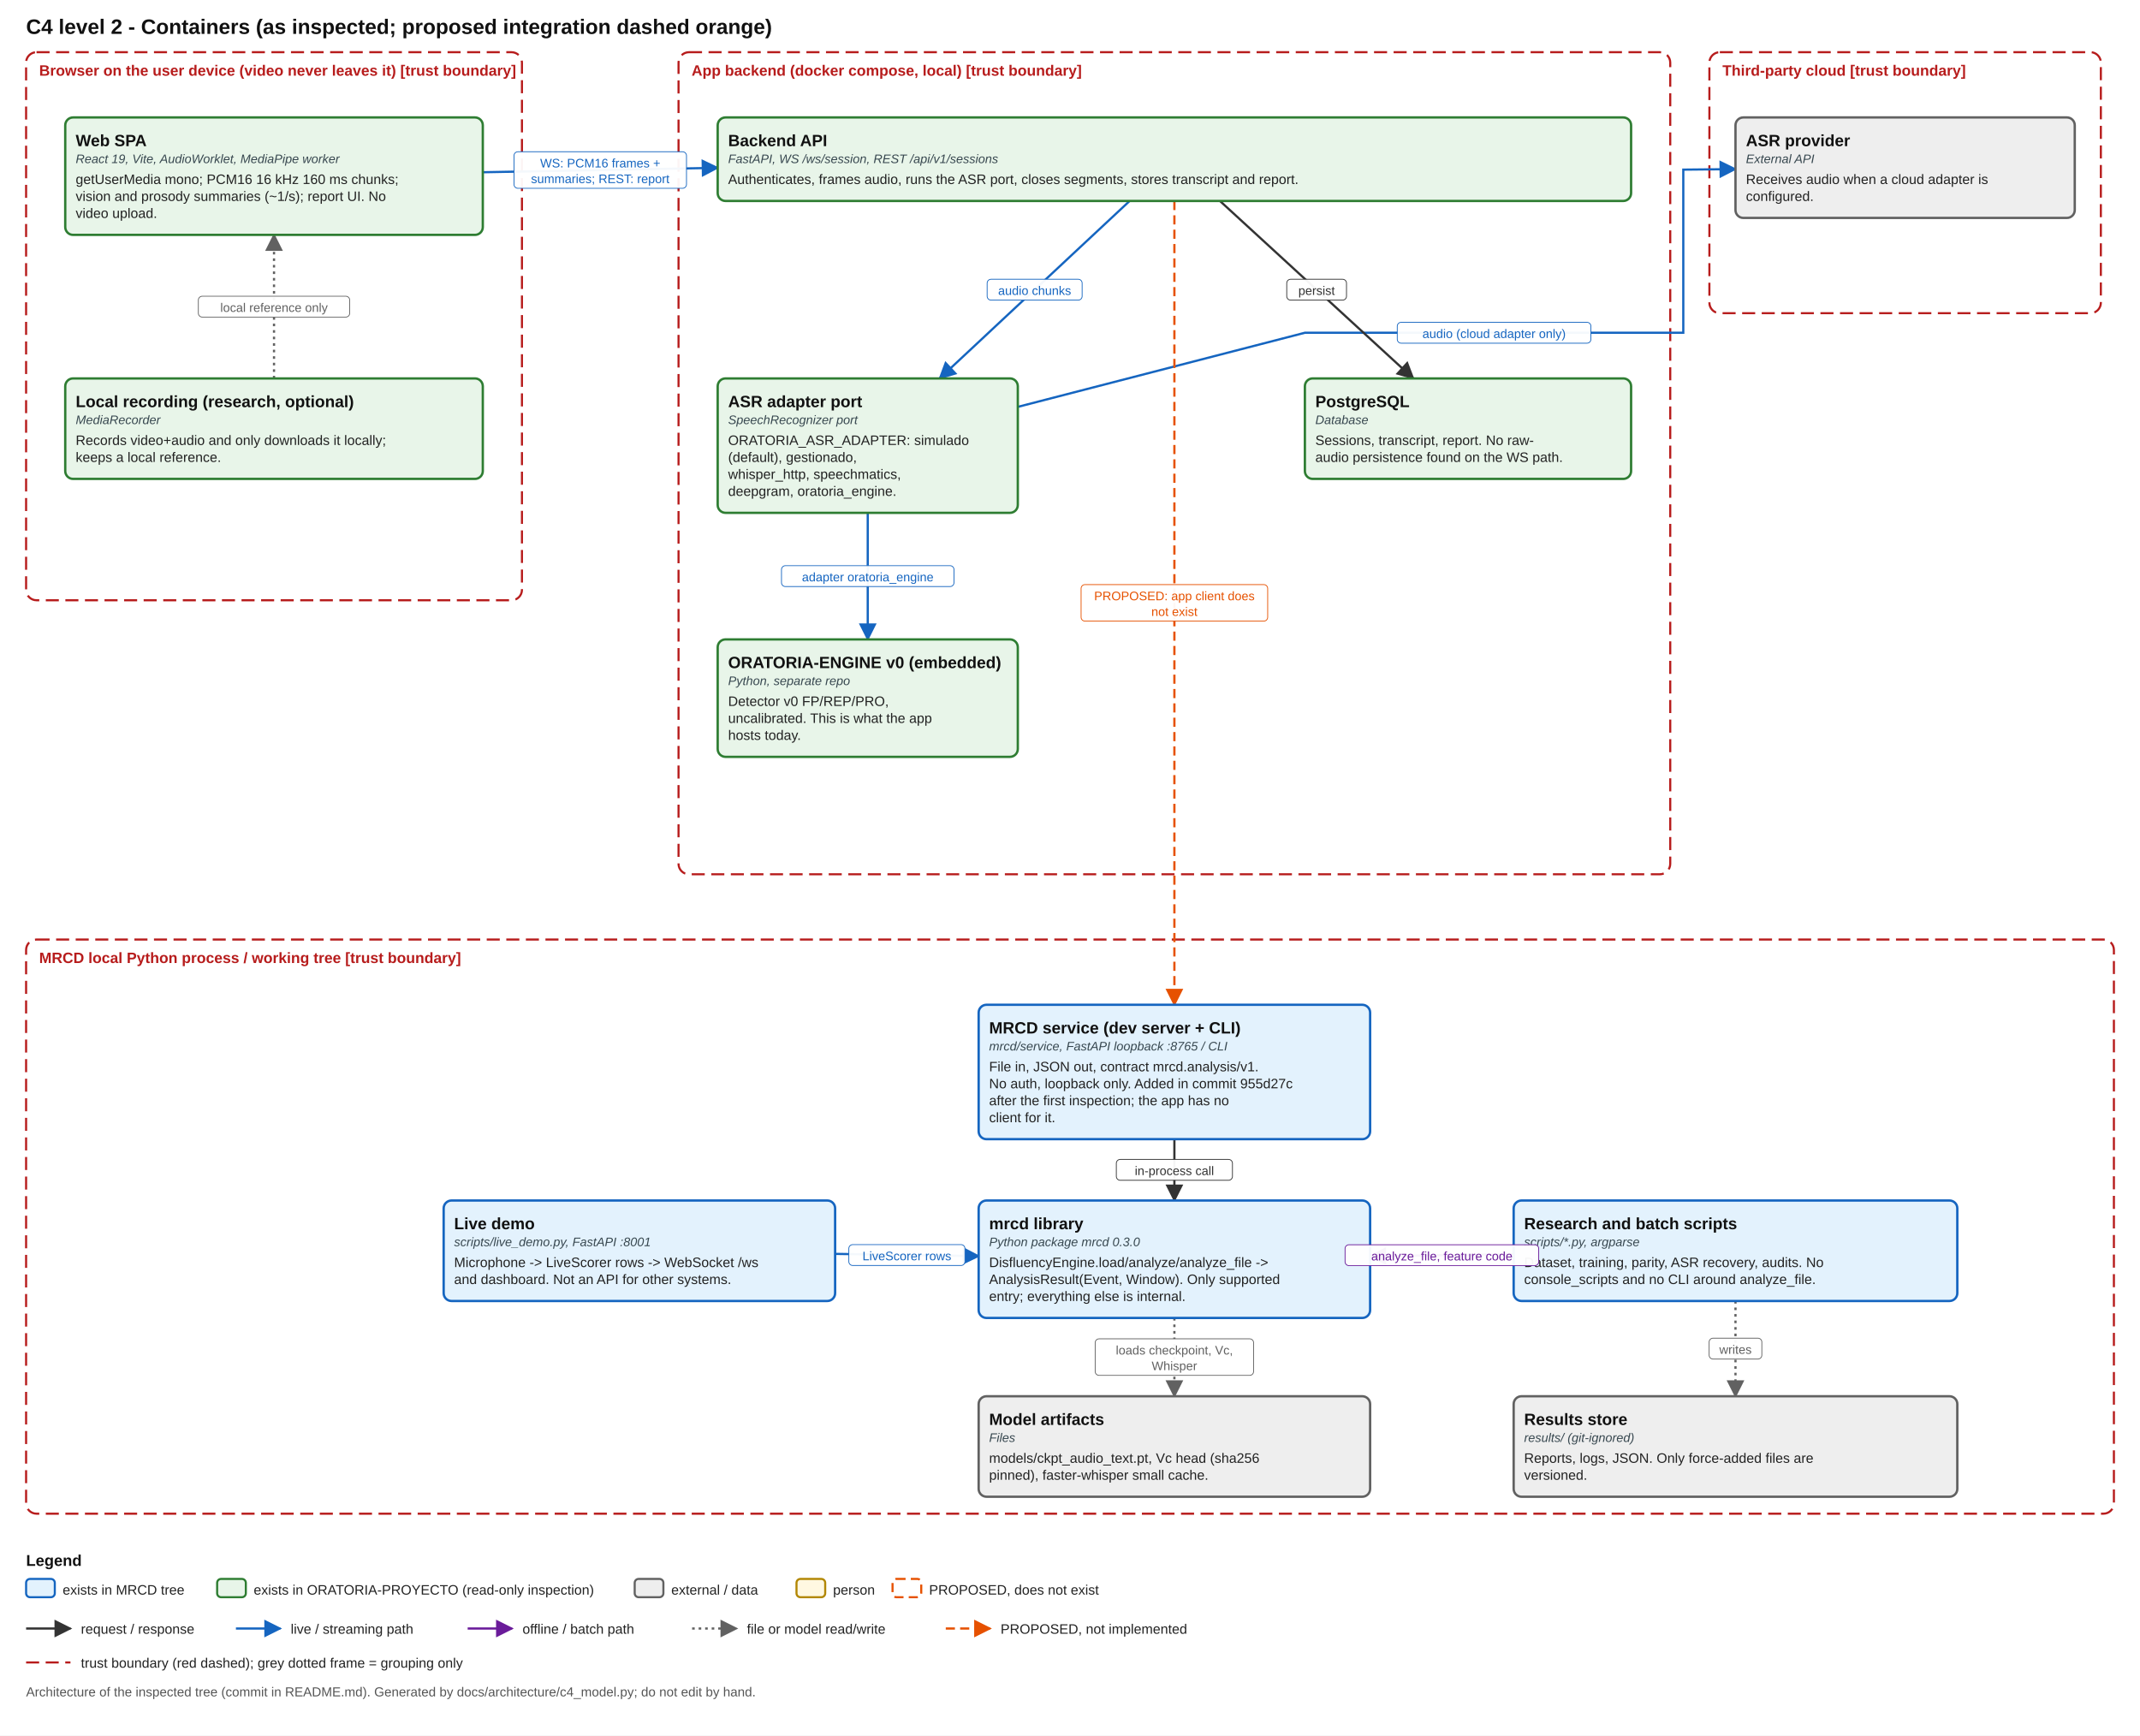
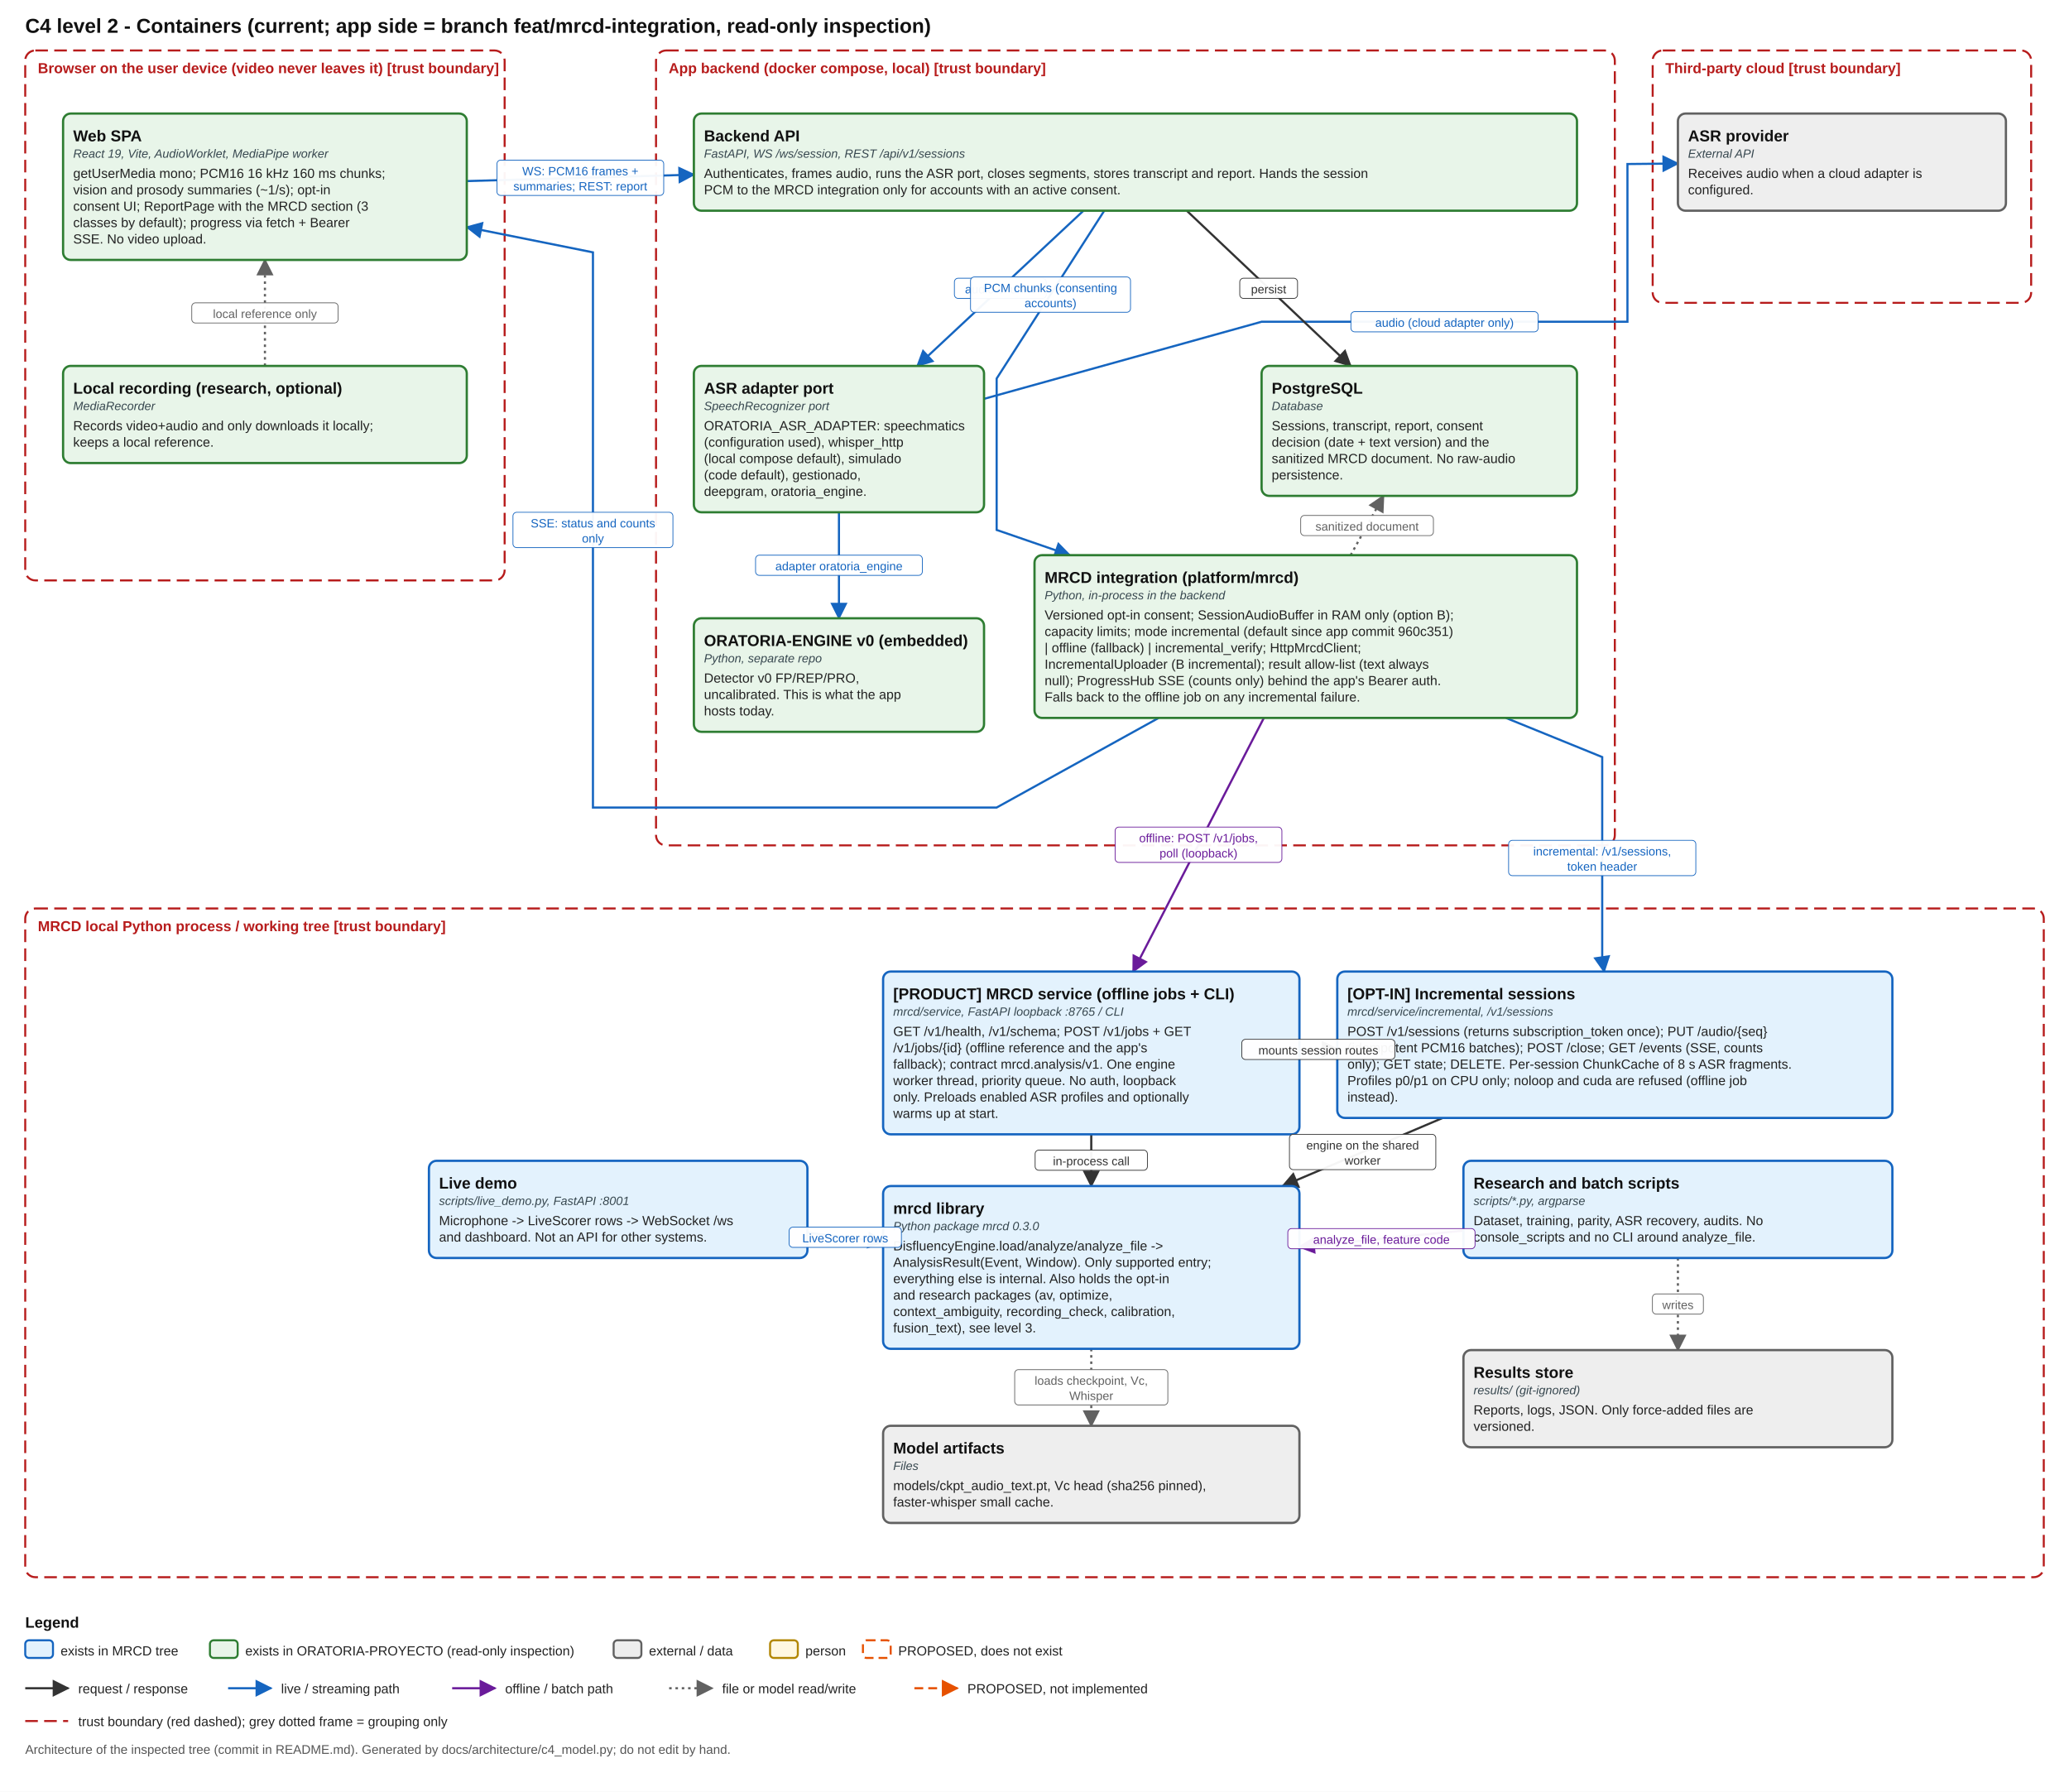
- <svg xmlns="http://www.w3.org/2000/svg" viewBox="0 0 1640 1330" width="1640" height="1330" font-family="Segoe UI, Arial, sans-serif">
+ <svg xmlns="http://www.w3.org/2000/svg" viewBox="0 0 1640 1420" width="1640" height="1420" font-family="Segoe UI, Arial, sans-serif">
  <defs>
    <marker id="ar_sync" viewBox="0 0 10 10" refX="9" refY="5" markerWidth="8" markerHeight="8" orient="auto-start-reverse">
      <path d="M0,0 L10,5 L0,10 z" fill="#333333" />
    </marker>
    <marker id="ar_live" viewBox="0 0 10 10" refX="9" refY="5" markerWidth="8" markerHeight="8" orient="auto-start-reverse">
      <path d="M0,0 L10,5 L0,10 z" fill="#1565c0" />
    </marker>
    <marker id="ar_offline" viewBox="0 0 10 10" refX="9" refY="5" markerWidth="8" markerHeight="8" orient="auto-start-reverse">
      <path d="M0,0 L10,5 L0,10 z" fill="#6a1b9a" />
    </marker>
    <marker id="ar_data" viewBox="0 0 10 10" refX="9" refY="5" markerWidth="8" markerHeight="8" orient="auto-start-reverse">
      <path d="M0,0 L10,5 L0,10 z" fill="#616161" />
    </marker>
    <marker id="ar_proposed" viewBox="0 0 10 10" refX="9" refY="5" markerWidth="8" markerHeight="8" orient="auto-start-reverse">
      <path d="M0,0 L10,5 L0,10 z" fill="#e65100" />
    </marker>
  </defs>
-   <rect width="1640" height="1330" fill="#ffffff" />
-   <text x="20" y="26" font-size="16" font-weight="700" fill="#111">C4 level 2 - Containers (as inspected; proposed integration dashed orange)</text>
+   <rect width="1640" height="1420" fill="#ffffff" />
+   <text x="20" y="26" font-size="16" font-weight="700" fill="#111">C4 level 2 - Containers (current; app side = branch feat/mrcd-integration, read-only inspection)</text>
  <rect x="20" y="40" width="380" height="420" rx="8" fill="none" stroke="#b71c1c" stroke-width="1.6" stroke-dasharray="10 5" />
  <text x="30" y="58" font-size="11.5" font-weight="600" fill="#b71c1c">Browser on the user device (video never leaves it) [trust boundary]</text>
  <rect x="520" y="40" width="760" height="630" rx="8" fill="none" stroke="#b71c1c" stroke-width="1.6" stroke-dasharray="10 5" />
  <text x="530" y="58" font-size="11.5" font-weight="600" fill="#b71c1c">App backend (docker compose, local) [trust boundary]</text>
  <rect x="1310" y="40" width="300" height="200" rx="8" fill="none" stroke="#b71c1c" stroke-width="1.6" stroke-dasharray="10 5" />
  <text x="1320" y="58" font-size="11.5" font-weight="600" fill="#b71c1c">Third-party cloud [trust boundary]</text>
-   <rect x="20" y="720" width="1600" height="440" rx="8" fill="none" stroke="#b71c1c" stroke-width="1.6" stroke-dasharray="10 5" />
+   <rect x="20" y="720" width="1600" height="530" rx="8" fill="none" stroke="#b71c1c" stroke-width="1.6" stroke-dasharray="10 5" />
  <text x="30" y="738" font-size="11.5" font-weight="600" fill="#b71c1c">MRCD local Python process / working tree [trust boundary]</text>
-   <polyline points="370.0,132.0 550.0,128.6" fill="none" stroke="#1565c0" stroke-width="1.7" stroke-dasharray="" marker-end="url(#ar_live)" />
-   <polyline points="210.0,290.0 210.0,180.0" fill="none" stroke="#616161" stroke-width="1.7" stroke-dasharray="2 3" marker-end="url(#ar_data)" />
-   <polyline points="865.7,154.0 720.1,290.0" fill="none" stroke="#1565c0" stroke-width="1.7" stroke-dasharray="" marker-end="url(#ar_live)" />
-   <polyline points="665.0,393.0 665.0,490.0" fill="none" stroke="#1565c0" stroke-width="1.7" stroke-dasharray="" marker-end="url(#ar_live)" />
-   <polyline points="780.0,311.8 1000.0,255.0 1290.0,255.0 1290.0,130.0 1330.0,129.6" fill="none" stroke="#1565c0" stroke-width="1.7" stroke-dasharray="" marker-end="url(#ar_live)" />
-   <polyline points="934.9,154.0 1083.1,290.0" fill="none" stroke="#333333" stroke-width="1.7" stroke-dasharray="" marker-end="url(#ar_sync)" />
-   <polyline points="900.0,154.0 900.0,770.0" fill="none" stroke="#e65100" stroke-width="1.7" stroke-dasharray="7 4" marker-end="url(#ar_proposed)" />
-   <polyline points="900.0,873.0 900.0,920.0" fill="none" stroke="#333333" stroke-width="1.7" stroke-dasharray="" marker-end="url(#ar_sync)" />
-   <polyline points="640.0,960.9 750.0,962.6" fill="none" stroke="#1565c0" stroke-width="1.7" stroke-dasharray="" marker-end="url(#ar_live)" />
-   <polyline points="1160.0,961.1 1050.0,962.7" fill="none" stroke="#6a1b9a" stroke-width="1.7" stroke-dasharray="" marker-end="url(#ar_offline)" />
-   <polyline points="900.0,1010.0 900.0,1070.0" fill="none" stroke="#616161" stroke-width="1.7" stroke-dasharray="2 3" marker-end="url(#ar_data)" />
+   <polyline points="370.0,143.5 550.0,138.4" fill="none" stroke="#1565c0" stroke-width="1.7" stroke-dasharray="" marker-end="url(#ar_live)" />
+   <polyline points="210.0,290.0 210.0,206.0" fill="none" stroke="#616161" stroke-width="1.7" stroke-dasharray="2 3" marker-end="url(#ar_data)" />
+   <polyline points="858.8,167.0 727.1,290.0" fill="none" stroke="#1565c0" stroke-width="1.7" stroke-dasharray="" marker-end="url(#ar_live)" />
+   <polyline points="665.0,406.0 665.0,490.0" fill="none" stroke="#1565c0" stroke-width="1.7" stroke-dasharray="" marker-end="url(#ar_live)" />
+   <polyline points="780.0,316.1 1000.0,255.0 1290.0,255.0 1290.0,130.0 1330.0,129.6" fill="none" stroke="#1565c0" stroke-width="1.7" stroke-dasharray="" marker-end="url(#ar_live)" />
+   <polyline points="940.7,167.0 1070.6,290.0" fill="none" stroke="#333333" stroke-width="1.7" stroke-dasharray="" marker-end="url(#ar_sync)" />
+   <polyline points="875.3,167.0 790.0,300.0 790.0,420.0 848.0,440.0" fill="none" stroke="#1565c0" stroke-width="1.7" stroke-dasharray="" marker-end="url(#ar_live)" />
+   <polyline points="1070.6,440.0 1096.6,393.0" fill="none" stroke="#616161" stroke-width="1.7" stroke-dasharray="2 3" marker-end="url(#ar_data)" />
+   <polyline points="918.4,569.0 790.0,640.0 470.0,640.0 470.0,200.0 370.0,180.0" fill="none" stroke="#1565c0" stroke-width="1.7" stroke-dasharray="" marker-end="url(#ar_live)" />
+   <polyline points="1001.8,569.0 898.2,770.0" fill="none" stroke="#6a1b9a" stroke-width="1.7" stroke-dasharray="" marker-end="url(#ar_offline)" />
+   <polyline points="1193.7,569.0 1270.0,600.0 1270.0,760.0 1271.5,770.0" fill="none" stroke="#1565c0" stroke-width="1.7" stroke-dasharray="" marker-end="url(#ar_live)" />
+   <polyline points="1030.0,831.9 1060.0,831.4" fill="none" stroke="#333333" stroke-width="1.7" stroke-dasharray="" marker-end="url(#ar_sync)" />
+   <polyline points="1143.6,886.0 1016.7,940.0" fill="none" stroke="#333333" stroke-width="1.7" stroke-dasharray="" marker-end="url(#ar_sync)" />
+   <polyline points="865.0,899.0 865.0,940.0" fill="none" stroke="#333333" stroke-width="1.7" stroke-dasharray="" marker-end="url(#ar_sync)" />
+   <polyline points="640.0,976.9 700.0,984.3" fill="none" stroke="#1565c0" stroke-width="1.7" stroke-dasharray="" marker-end="url(#ar_live)" />
+   <polyline points="1160.0,975.3 1030.0,988.2" fill="none" stroke="#6a1b9a" stroke-width="1.7" stroke-dasharray="" marker-end="url(#ar_offline)" />
+   <polyline points="865.0,1069.0 865.0,1130.0" fill="none" stroke="#616161" stroke-width="1.7" stroke-dasharray="2 3" marker-end="url(#ar_data)" />
  <polyline points="1330.0,997.0 1330.0,1070.0" fill="none" stroke="#616161" stroke-width="1.7" stroke-dasharray="2 3" marker-end="url(#ar_data)" />
-   <rect x="50" y="90" width="320" height="90" rx="6" fill="#e8f5e9" stroke="#2e7d32" stroke-width="1.8" stroke-dasharray="" />
+   <rect x="50" y="90" width="320" height="116" rx="6" fill="#e8f5e9" stroke="#2e7d32" stroke-width="1.8" stroke-dasharray="" />
  <text x="58" y="112" font-size="12.5" font-weight="700" fill="#111">Web SPA</text>
  <text x="58" y="125" font-size="9.5" font-style="italic" fill="#37474f">React 19, Vite, AudioWorklet, MediaPipe worker</text>
  <text x="58" y="141" font-size="10.5" fill="#222">getUserMedia mono; PCM16 16 kHz 160 ms chunks;</text>
-   <text x="58" y="154" font-size="10.5" fill="#222">vision and prosody summaries (~1/s); report UI. No</text>
-   <text x="58" y="167" font-size="10.5" fill="#222">video upload.</text>
+   <text x="58" y="154" font-size="10.5" fill="#222">vision and prosody summaries (~1/s); opt-in</text>
+   <text x="58" y="167" font-size="10.5" fill="#222">consent UI; ReportPage with the MRCD section (3</text>
+   <text x="58" y="180" font-size="10.5" fill="#222">classes by default); progress via fetch + Bearer</text>
+   <text x="58" y="193" font-size="10.5" fill="#222">SSE. No video upload.</text>
  <rect x="50" y="290" width="320" height="77" rx="6" fill="#e8f5e9" stroke="#2e7d32" stroke-width="1.8" stroke-dasharray="" />
  <text x="58" y="312" font-size="12.5" font-weight="700" fill="#111">Local recording (research, optional)</text>
  <text x="58" y="325" font-size="9.5" font-style="italic" fill="#37474f">MediaRecorder</text>
  <text x="58" y="341" font-size="10.5" fill="#222">Records video+audio and only downloads it locally;</text>
  <text x="58" y="354" font-size="10.5" fill="#222">keeps a local reference.</text>
-   <rect x="550" y="90" width="700" height="64" rx="6" fill="#e8f5e9" stroke="#2e7d32" stroke-width="1.8" stroke-dasharray="" />
+   <rect x="550" y="90" width="700" height="77" rx="6" fill="#e8f5e9" stroke="#2e7d32" stroke-width="1.8" stroke-dasharray="" />
  <text x="558" y="112" font-size="12.5" font-weight="700" fill="#111">Backend API</text>
  <text x="558" y="125" font-size="9.5" font-style="italic" fill="#37474f">FastAPI, WS /ws/session, REST /api/v1/sessions</text>
-   <text x="558" y="141" font-size="10.5" fill="#222">Authenticates, frames audio, runs the ASR port, closes segments, stores transcript and report.</text>
-   <rect x="550" y="290" width="230" height="103" rx="6" fill="#e8f5e9" stroke="#2e7d32" stroke-width="1.8" stroke-dasharray="" />
+   <text x="558" y="141" font-size="10.5" fill="#222">Authenticates, frames audio, runs the ASR port, closes segments, stores transcript and report. Hands the session</text>
+   <text x="558" y="154" font-size="10.5" fill="#222">PCM to the MRCD integration only for accounts with an active consent.</text>
+   <rect x="550" y="290" width="230" height="116" rx="6" fill="#e8f5e9" stroke="#2e7d32" stroke-width="1.8" stroke-dasharray="" />
  <text x="558" y="312" font-size="12.5" font-weight="700" fill="#111">ASR adapter port</text>
  <text x="558" y="325" font-size="9.5" font-style="italic" fill="#37474f">SpeechRecognizer port</text>
-   <text x="558" y="341" font-size="10.5" fill="#222">ORATORIA_ASR_ADAPTER: simulado</text>
-   <text x="558" y="354" font-size="10.5" fill="#222">(default), gestionado,</text>
-   <text x="558" y="367" font-size="10.5" fill="#222">whisper_http, speechmatics,</text>
-   <text x="558" y="380" font-size="10.5" fill="#222">deepgram, oratoria_engine.</text>
+   <text x="558" y="341" font-size="10.5" fill="#222">ORATORIA_ASR_ADAPTER: speechmatics</text>
+   <text x="558" y="354" font-size="10.5" fill="#222">(configuration used), whisper_http</text>
+   <text x="558" y="367" font-size="10.5" fill="#222">(local compose default), simulado</text>
+   <text x="558" y="380" font-size="10.5" fill="#222">(code default), gestionado,</text>
+   <text x="558" y="393" font-size="10.5" fill="#222">deepgram, oratoria_engine.</text>
  <rect x="550" y="490" width="230" height="90" rx="6" fill="#e8f5e9" stroke="#2e7d32" stroke-width="1.8" stroke-dasharray="" />
  <text x="558" y="512" font-size="12.5" font-weight="700" fill="#111">ORATORIA-ENGINE v0 (embedded)</text>
  <text x="558" y="525" font-size="9.5" font-style="italic" fill="#37474f">Python, separate repo</text>
  <text x="558" y="541" font-size="10.5" fill="#222">Detector v0 FP/REP/PRO,</text>
  <text x="558" y="554" font-size="10.5" fill="#222">uncalibrated. This is what the app</text>
  <text x="558" y="567" font-size="10.5" fill="#222">hosts today.</text>
-   <rect x="1000" y="290" width="250" height="77" rx="6" fill="#e8f5e9" stroke="#2e7d32" stroke-width="1.8" stroke-dasharray="" />
+   <rect x="820" y="440" width="430" height="129" rx="6" fill="#e8f5e9" stroke="#2e7d32" stroke-width="1.8" stroke-dasharray="" />
+   <text x="828" y="462" font-size="12.5" font-weight="700" fill="#111">MRCD integration (platform/mrcd)</text>
+   <text x="828" y="475" font-size="9.5" font-style="italic" fill="#37474f">Python, in-process in the backend</text>
+   <text x="828" y="491" font-size="10.5" fill="#222">Versioned opt-in consent; SessionAudioBuffer in RAM only (option B);</text>
+   <text x="828" y="504" font-size="10.5" fill="#222">capacity limits; mode incremental (default since app commit 960c351)</text>
+   <text x="828" y="517" font-size="10.5" fill="#222">| offline (fallback) | incremental_verify; HttpMrcdClient;</text>
+   <text x="828" y="530" font-size="10.5" fill="#222">IncrementalUploader (B incremental); result allow-list (text always</text>
+   <text x="828" y="543" font-size="10.5" fill="#222">null); ProgressHub SSE (counts only) behind the app's Bearer auth.</text>
+   <text x="828" y="556" font-size="10.5" fill="#222">Falls back to the offline job on any incremental failure.</text>
+   <rect x="1000" y="290" width="250" height="103" rx="6" fill="#e8f5e9" stroke="#2e7d32" stroke-width="1.8" stroke-dasharray="" />
  <text x="1008" y="312" font-size="12.5" font-weight="700" fill="#111">PostgreSQL</text>
  <text x="1008" y="325" font-size="9.5" font-style="italic" fill="#37474f">Database</text>
-   <text x="1008" y="341" font-size="10.5" fill="#222">Sessions, transcript, report. No raw-</text>
-   <text x="1008" y="354" font-size="10.5" fill="#222">audio persistence found on the WS path.</text>
+   <text x="1008" y="341" font-size="10.5" fill="#222">Sessions, transcript, report, consent</text>
+   <text x="1008" y="354" font-size="10.5" fill="#222">decision (date + text version) and the</text>
+   <text x="1008" y="367" font-size="10.5" fill="#222">sanitized MRCD document. No raw-audio</text>
+   <text x="1008" y="380" font-size="10.5" fill="#222">persistence.</text>
  <rect x="1330" y="90" width="260" height="77" rx="6" fill="#eeeeee" stroke="#616161" stroke-width="1.8" stroke-dasharray="" />
  <text x="1338" y="112" font-size="12.5" font-weight="700" fill="#111">ASR provider</text>
  <text x="1338" y="125" font-size="9.5" font-style="italic" fill="#37474f">External API</text>
  <text x="1338" y="141" font-size="10.5" fill="#222">Receives audio when a cloud adapter is</text>
  <text x="1338" y="154" font-size="10.5" fill="#222">configured.</text>
-   <rect x="750" y="770" width="300" height="103" rx="6" fill="#e3f2fd" stroke="#1565c0" stroke-width="1.8" stroke-dasharray="" />
-   <text x="758" y="792" font-size="12.5" font-weight="700" fill="#111">MRCD service (dev server + CLI)</text>
-   <text x="758" y="805" font-size="9.5" font-style="italic" fill="#37474f">mrcd/service, FastAPI loopback :8765 / CLI</text>
-   <text x="758" y="821" font-size="10.5" fill="#222">File in, JSON out, contract mrcd.analysis/v1.</text>
-   <text x="758" y="834" font-size="10.5" fill="#222">No auth, loopback only. Added in commit 955d27c</text>
-   <text x="758" y="847" font-size="10.5" fill="#222">after the first inspection; the app has no</text>
-   <text x="758" y="860" font-size="10.5" fill="#222">client for it.</text>
-   <rect x="750" y="920" width="300" height="90" rx="6" fill="#e3f2fd" stroke="#1565c0" stroke-width="1.8" stroke-dasharray="" />
-   <text x="758" y="942" font-size="12.5" font-weight="700" fill="#111">mrcd library</text>
-   <text x="758" y="955" font-size="9.5" font-style="italic" fill="#37474f">Python package mrcd 0.3.0</text>
-   <text x="758" y="971" font-size="10.5" fill="#222">DisfluencyEngine.load/analyze/analyze_file -&gt;</text>
-   <text x="758" y="984" font-size="10.5" fill="#222">AnalysisResult(Event, Window). Only supported</text>
-   <text x="758" y="997" font-size="10.5" fill="#222">entry; everything else is internal.</text>
+   <rect x="700" y="770" width="330" height="129" rx="6" fill="#e3f2fd" stroke="#1565c0" stroke-width="1.8" stroke-dasharray="" />
+   <text x="708" y="792" font-size="12.5" font-weight="700" fill="#111">[PRODUCT] MRCD service (offline jobs + CLI)</text>
+   <text x="708" y="805" font-size="9.5" font-style="italic" fill="#37474f">mrcd/service, FastAPI loopback :8765 / CLI</text>
+   <text x="708" y="821" font-size="10.5" fill="#222">GET /v1/health, /v1/schema; POST /v1/jobs + GET</text>
+   <text x="708" y="834" font-size="10.5" fill="#222">/v1/jobs/{id} (offline reference and the app's</text>
+   <text x="708" y="847" font-size="10.5" fill="#222">fallback); contract mrcd.analysis/v1. One engine</text>
+   <text x="708" y="860" font-size="10.5" fill="#222">worker thread, priority queue. No auth, loopback</text>
+   <text x="708" y="873" font-size="10.5" fill="#222">only. Preloads enabled ASR profiles and optionally</text>
+   <text x="708" y="886" font-size="10.5" fill="#222">warms up at start.</text>
+   <rect x="1060" y="770" width="440" height="116" rx="6" fill="#e3f2fd" stroke="#1565c0" stroke-width="1.8" stroke-dasharray="" />
+   <text x="1068" y="792" font-size="12.5" font-weight="700" fill="#111">[OPT-IN] Incremental sessions</text>
+   <text x="1068" y="805" font-size="9.5" font-style="italic" fill="#37474f">mrcd/service/incremental, /v1/sessions</text>
+   <text x="1068" y="821" font-size="10.5" fill="#222">POST /v1/sessions (returns subscription_token once); PUT /audio/{seq}</text>
+   <text x="1068" y="834" font-size="10.5" fill="#222">(idempotent PCM16 batches); POST /close; GET /events (SSE, counts</text>
+   <text x="1068" y="847" font-size="10.5" fill="#222">only); GET state; DELETE. Per-session ChunkCache of 8 s ASR fragments.</text>
+   <text x="1068" y="860" font-size="10.5" fill="#222">Profiles p0/p1 on CPU only; noloop and cuda are refused (offline job</text>
+   <text x="1068" y="873" font-size="10.5" fill="#222">instead).</text>
+   <rect x="700" y="940" width="330" height="129" rx="6" fill="#e3f2fd" stroke="#1565c0" stroke-width="1.8" stroke-dasharray="" />
+   <text x="708" y="962" font-size="12.5" font-weight="700" fill="#111">mrcd library</text>
+   <text x="708" y="975" font-size="9.5" font-style="italic" fill="#37474f">Python package mrcd 0.3.0</text>
+   <text x="708" y="991" font-size="10.5" fill="#222">DisfluencyEngine.load/analyze/analyze_file -&gt;</text>
+   <text x="708" y="1004" font-size="10.5" fill="#222">AnalysisResult(Event, Window). Only supported entry;</text>
+   <text x="708" y="1017" font-size="10.5" fill="#222">everything else is internal. Also holds the opt-in</text>
+   <text x="708" y="1030" font-size="10.5" fill="#222">and research packages (av, optimize,</text>
+   <text x="708" y="1043" font-size="10.5" fill="#222">context_ambiguity, recording_check, calibration,</text>
+   <text x="708" y="1056" font-size="10.5" fill="#222">fusion_text), see level 3.</text>
  <rect x="340" y="920" width="300" height="77" rx="6" fill="#e3f2fd" stroke="#1565c0" stroke-width="1.8" stroke-dasharray="" />
  <text x="348" y="942" font-size="12.5" font-weight="700" fill="#111">Live demo</text>
  <text x="348" y="955" font-size="9.5" font-style="italic" fill="#37474f">scripts/live_demo.py, FastAPI :8001</text>
  <text x="348" y="971" font-size="10.5" fill="#222">Microphone -&gt; LiveScorer rows -&gt; WebSocket /ws</text>
  <text x="348" y="984" font-size="10.5" fill="#222">and dashboard. Not an API for other systems.</text>
  <rect x="1160" y="920" width="340" height="77" rx="6" fill="#e3f2fd" stroke="#1565c0" stroke-width="1.8" stroke-dasharray="" />
  <text x="1168" y="942" font-size="12.5" font-weight="700" fill="#111">Research and batch scripts</text>
  <text x="1168" y="955" font-size="9.5" font-style="italic" fill="#37474f">scripts/*.py, argparse</text>
  <text x="1168" y="971" font-size="10.5" fill="#222">Dataset, training, parity, ASR recovery, audits. No</text>
  <text x="1168" y="984" font-size="10.5" fill="#222">console_scripts and no CLI around analyze_file.</text>
-   <rect x="750" y="1070" width="300" height="77" rx="6" fill="#eeeeee" stroke="#616161" stroke-width="1.8" stroke-dasharray="" />
-   <text x="758" y="1092" font-size="12.5" font-weight="700" fill="#111">Model artifacts</text>
-   <text x="758" y="1105" font-size="9.5" font-style="italic" fill="#37474f">Files</text>
-   <text x="758" y="1121" font-size="10.5" fill="#222">models/ckpt_audio_text.pt, Vc head (sha256</text>
-   <text x="758" y="1134" font-size="10.5" fill="#222">pinned), faster-whisper small cache.</text>
+   <rect x="700" y="1130" width="330" height="77" rx="6" fill="#eeeeee" stroke="#616161" stroke-width="1.8" stroke-dasharray="" />
+   <text x="708" y="1152" font-size="12.5" font-weight="700" fill="#111">Model artifacts</text>
+   <text x="708" y="1165" font-size="9.5" font-style="italic" fill="#37474f">Files</text>
+   <text x="708" y="1181" font-size="10.5" fill="#222">models/ckpt_audio_text.pt, Vc head (sha256 pinned),</text>
+   <text x="708" y="1194" font-size="10.5" fill="#222">faster-whisper small cache.</text>
  <rect x="1160" y="1070" width="340" height="77" rx="6" fill="#eeeeee" stroke="#616161" stroke-width="1.8" stroke-dasharray="" />
  <text x="1168" y="1092" font-size="12.5" font-weight="700" fill="#111">Results store</text>
  <text x="1168" y="1105" font-size="9.5" font-style="italic" fill="#37474f">results/ (git-ignored)</text>
  <text x="1168" y="1121" font-size="10.5" fill="#222">Reports, logs, JSON. Only force-added files are</text>
  <text x="1168" y="1134" font-size="10.5" fill="#222">versioned.</text>
-   <rect x="393.9" y="116.3" width="132.2" height="28" rx="3" fill="#ffffff" fill-opacity="0.95" stroke="#1565c0" stroke-width="0.6" />
-   <text x="460.0" y="128.3" font-size="9.5" text-anchor="middle" fill="#1565c0">WS: PCM16 frames +</text>
-   <text x="460.0" y="140.3" font-size="9.5" text-anchor="middle" fill="#1565c0">summaries; REST: report</text>
-   <rect x="152.0" y="227.0" width="116.0" height="16" rx="3" fill="#ffffff" fill-opacity="0.95" stroke="#616161" stroke-width="0.6" />
-   <text x="210.0" y="239.0" font-size="9.5" text-anchor="middle" fill="#616161">local reference only</text>
-   <rect x="756.5" y="214.0" width="72.8" height="16" rx="3" fill="#ffffff" fill-opacity="0.95" stroke="#1565c0" stroke-width="0.6" />
-   <text x="792.9" y="226.0" font-size="9.5" text-anchor="middle" fill="#1565c0">audio chunks</text>
-   <rect x="598.9" y="433.5" width="132.2" height="16" rx="3" fill="#ffffff" fill-opacity="0.95" stroke="#1565c0" stroke-width="0.6" />
-   <text x="665.0" y="445.5" font-size="9.5" text-anchor="middle" fill="#1565c0">adapter oratoria_engine</text>
+   <rect x="393.9" y="126.9" width="132.2" height="28" rx="3" fill="#ffffff" fill-opacity="0.95" stroke="#1565c0" stroke-width="0.6" />
+   <text x="460.0" y="138.9" font-size="9.5" text-anchor="middle" fill="#1565c0">WS: PCM16 frames +</text>
+   <text x="460.0" y="150.9" font-size="9.5" text-anchor="middle" fill="#1565c0">summaries; REST: report</text>
+   <rect x="152.0" y="240.0" width="116.0" height="16" rx="3" fill="#ffffff" fill-opacity="0.95" stroke="#616161" stroke-width="0.6" />
+   <text x="210.0" y="252.0" font-size="9.5" text-anchor="middle" fill="#616161">local reference only</text>
+   <rect x="756.5" y="220.5" width="72.8" height="16" rx="3" fill="#ffffff" fill-opacity="0.95" stroke="#1565c0" stroke-width="0.6" />
+   <text x="792.9" y="232.5" font-size="9.5" text-anchor="middle" fill="#1565c0">audio chunks</text>
+   <rect x="598.9" y="440.0" width="132.2" height="16" rx="3" fill="#ffffff" fill-opacity="0.95" stroke="#1565c0" stroke-width="0.6" />
+   <text x="665.0" y="452.0" font-size="9.5" text-anchor="middle" fill="#1565c0">adapter oratoria_engine</text>
  <rect x="1070.8" y="247.0" width="148.4" height="16" rx="3" fill="#ffffff" fill-opacity="0.95" stroke="#1565c0" stroke-width="0.6" />
  <text x="1145.0" y="259.0" font-size="9.5" text-anchor="middle" fill="#1565c0">audio (cloud adapter only)</text>
-   <rect x="986.1" y="214.0" width="45.8" height="16" rx="3" fill="#ffffff" fill-opacity="0.95" stroke="#333333" stroke-width="0.6" />
-   <text x="1009.0" y="226.0" font-size="9.5" text-anchor="middle" fill="#333333">persist</text>
-   <rect x="828.5" y="448.0" width="143.0" height="28" rx="3" fill="#ffffff" fill-opacity="0.95" stroke="#e65100" stroke-width="0.6" />
-   <text x="900.0" y="460.0" font-size="9.5" text-anchor="middle" fill="#e65100">PROPOSED: app client does</text>
-   <text x="900.0" y="472.0" font-size="9.5" text-anchor="middle" fill="#e65100">not exist</text>
-   <rect x="855.5" y="888.5" width="89.0" height="16" rx="3" fill="#ffffff" fill-opacity="0.95" stroke="#333333" stroke-width="0.6" />
-   <text x="900.0" y="900.5" font-size="9.5" text-anchor="middle" fill="#333333">in-process call</text>
-   <rect x="650.5" y="953.8" width="89.0" height="16" rx="3" fill="#ffffff" fill-opacity="0.95" stroke="#1565c0" stroke-width="0.6" />
-   <text x="695.0" y="965.8" font-size="9.5" text-anchor="middle" fill="#1565c0">LiveScorer rows</text>
-   <rect x="1030.8" y="953.9" width="148.4" height="16" rx="3" fill="#ffffff" fill-opacity="0.95" stroke="#6a1b9a" stroke-width="0.6" />
-   <text x="1105.0" y="965.9" font-size="9.5" text-anchor="middle" fill="#6a1b9a">analyze_file, feature code</text>
-   <rect x="839.3" y="1026.0" width="121.4" height="28" rx="3" fill="#ffffff" fill-opacity="0.95" stroke="#616161" stroke-width="0.6" />
-   <text x="900.0" y="1038.0" font-size="9.5" text-anchor="middle" fill="#616161">loads checkpoint, Vc,</text>
-   <text x="900.0" y="1050.0" font-size="9.5" text-anchor="middle" fill="#616161">Whisper</text>
+   <rect x="982.7" y="220.5" width="45.8" height="16" rx="3" fill="#ffffff" fill-opacity="0.95" stroke="#333333" stroke-width="0.6" />
+   <text x="1005.6" y="232.5" font-size="9.5" text-anchor="middle" fill="#333333">persist</text>
+   <rect x="769.3" y="219.5" width="126.8" height="28" rx="3" fill="#ffffff" fill-opacity="0.95" stroke="#1565c0" stroke-width="0.6" />
+   <text x="832.7" y="231.5" font-size="9.5" text-anchor="middle" fill="#1565c0">PCM chunks (consenting</text>
+   <text x="832.7" y="243.5" font-size="9.5" text-anchor="middle" fill="#1565c0">accounts)</text>
+   <rect x="1031.0" y="408.5" width="105.2" height="16" rx="3" fill="#ffffff" fill-opacity="0.95" stroke="#616161" stroke-width="0.6" />
+   <text x="1083.6" y="420.5" font-size="9.5" text-anchor="middle" fill="#616161">sanitized document</text>
+   <rect x="406.6" y="406.0" width="126.8" height="28" rx="3" fill="#ffffff" fill-opacity="0.95" stroke="#1565c0" stroke-width="0.6" />
+   <text x="470.0" y="418.0" font-size="9.5" text-anchor="middle" fill="#1565c0">SSE: status and counts</text>
+   <text x="470.0" y="430.0" font-size="9.5" text-anchor="middle" fill="#1565c0">only</text>
+   <rect x="883.9" y="655.5" width="132.2" height="28" rx="3" fill="#ffffff" fill-opacity="0.95" stroke="#6a1b9a" stroke-width="0.6" />
+   <text x="950.0" y="667.5" font-size="9.5" text-anchor="middle" fill="#6a1b9a">offline: POST /v1/jobs,</text>
+   <text x="950.0" y="679.5" font-size="9.5" text-anchor="middle" fill="#6a1b9a">poll (loopback)</text>
+   <rect x="1195.8" y="666.0" width="148.4" height="28" rx="3" fill="#ffffff" fill-opacity="0.95" stroke="#1565c0" stroke-width="0.6" />
+   <text x="1270.0" y="678.0" font-size="9.5" text-anchor="middle" fill="#1565c0">incremental: /v1/sessions,</text>
+   <text x="1270.0" y="690.0" font-size="9.5" text-anchor="middle" fill="#1565c0">token header</text>
+   <rect x="984.3" y="823.7" width="121.4" height="16" rx="3" fill="#ffffff" fill-opacity="0.95" stroke="#333333" stroke-width="0.6" />
+   <text x="1045.0" y="835.7" font-size="9.5" text-anchor="middle" fill="#333333">mounts session routes</text>
+   <rect x="1022.1" y="899.0" width="116.0" height="28" rx="3" fill="#ffffff" fill-opacity="0.95" stroke="#333333" stroke-width="0.6" />
+   <text x="1080.1" y="911.0" font-size="9.5" text-anchor="middle" fill="#333333">engine on the shared</text>
+   <text x="1080.1" y="923.0" font-size="9.5" text-anchor="middle" fill="#333333">worker</text>
+   <rect x="820.5" y="911.5" width="89.0" height="16" rx="3" fill="#ffffff" fill-opacity="0.95" stroke="#333333" stroke-width="0.6" />
+   <text x="865.0" y="923.5" font-size="9.5" text-anchor="middle" fill="#333333">in-process call</text>
+   <rect x="625.5" y="972.6" width="89.0" height="16" rx="3" fill="#ffffff" fill-opacity="0.95" stroke="#1565c0" stroke-width="0.6" />
+   <text x="670.0" y="984.6" font-size="9.5" text-anchor="middle" fill="#1565c0">LiveScorer rows</text>
+   <rect x="1020.8" y="973.7" width="148.4" height="16" rx="3" fill="#ffffff" fill-opacity="0.95" stroke="#6a1b9a" stroke-width="0.6" />
+   <text x="1095.0" y="985.7" font-size="9.5" text-anchor="middle" fill="#6a1b9a">analyze_file, feature code</text>
+   <rect x="804.3" y="1085.5" width="121.4" height="28" rx="3" fill="#ffffff" fill-opacity="0.95" stroke="#616161" stroke-width="0.6" />
+   <text x="865.0" y="1097.5" font-size="9.5" text-anchor="middle" fill="#616161">loads checkpoint, Vc,</text>
+   <text x="865.0" y="1109.5" font-size="9.5" text-anchor="middle" fill="#616161">Whisper</text>
  <rect x="1309.8" y="1025.5" width="40.4" height="16" rx="3" fill="#ffffff" fill-opacity="0.95" stroke="#616161" stroke-width="0.6" />
  <text x="1330.0" y="1037.5" font-size="9.5" text-anchor="middle" fill="#616161">writes</text>
-   <text x="20" y="1200" font-size="12" font-weight="700" fill="#111">Legend</text>
-   <rect x="20" y="1210" width="22" height="14" rx="3" fill="#e3f2fd" stroke="#1565c0" stroke-width="1.6" stroke-dasharray="" />
-   <text x="48" y="1222" font-size="10.5" fill="#222">exists in MRCD tree</text>
-   <rect x="166.4" y="1210" width="22" height="14" rx="3" fill="#e8f5e9" stroke="#2e7d32" stroke-width="1.6" stroke-dasharray="" />
-   <text x="194.4" y="1222" font-size="10.5" fill="#222">exists in ORATORIA-PROYECTO (read-only inspection)</text>
-   <rect x="486.4" y="1210" width="22" height="14" rx="3" fill="#eeeeee" stroke="#616161" stroke-width="1.6" stroke-dasharray="" />
-   <text x="514.4" y="1222" font-size="10.5" fill="#222">external / data</text>
-   <rect x="610.4" y="1210" width="22" height="14" rx="3" fill="#fff8e1" stroke="#b28704" stroke-width="1.6" stroke-dasharray="" />
-   <text x="638.4" y="1222" font-size="10.5" fill="#222">person</text>
-   <rect x="684.0" y="1210" width="22" height="14" rx="3" fill="#ffffff" stroke="#e65100" stroke-width="1.6" stroke-dasharray="7 4" />
-   <text x="712.0" y="1222" font-size="10.5" fill="#222">PROPOSED, does not exist</text>
-   <line x1="20" y1="1248" x2="54" y2="1248" stroke="#333333" stroke-width="1.7" stroke-dasharray="" marker-end="url(#ar_sync)" />
-   <text x="62" y="1252" font-size="10.5" fill="#222">request / response</text>
-   <line x1="180.8" y1="1248" x2="214.8" y2="1248" stroke="#1565c0" stroke-width="1.7" stroke-dasharray="" marker-end="url(#ar_live)" />
-   <text x="222.8" y="1252" font-size="10.5" fill="#222">live / streaming path</text>
-   <line x1="358.4" y1="1248" x2="392.4" y2="1248" stroke="#6a1b9a" stroke-width="1.7" stroke-dasharray="" marker-end="url(#ar_offline)" />
-   <text x="400.4" y="1252" font-size="10.5" fill="#222">offline / batch path</text>
-   <line x1="530.4" y1="1248" x2="564.4" y2="1248" stroke="#616161" stroke-width="1.7" stroke-dasharray="2 3" marker-end="url(#ar_data)" />
-   <text x="572.4" y="1252" font-size="10.5" fill="#222">file or model read/write</text>
-   <line x1="724.8" y1="1248" x2="758.8" y2="1248" stroke="#e65100" stroke-width="1.7" stroke-dasharray="7 4" marker-end="url(#ar_proposed)" />
-   <text x="766.8" y="1252" font-size="10.5" fill="#222">PROPOSED, not implemented</text>
-   <line x1="20" y1="1274" x2="54" y2="1274" stroke="#b71c1c" stroke-width="1.6" stroke-dasharray="10 5" />
-   <text x="62" y="1278" font-size="10.5" fill="#222">trust boundary (red dashed); grey dotted frame = grouping only</text>
-   <text x="20" y="1300" font-size="10" fill="#555">Architecture of the inspected tree (commit in README.md). Generated by docs/architecture/c4_model.py; do not edit by hand.</text>
+   <text x="20" y="1290" font-size="12" font-weight="700" fill="#111">Legend</text>
+   <rect x="20" y="1300" width="22" height="14" rx="3" fill="#e3f2fd" stroke="#1565c0" stroke-width="1.6" stroke-dasharray="" />
+   <text x="48" y="1312" font-size="10.5" fill="#222">exists in MRCD tree</text>
+   <rect x="166.4" y="1300" width="22" height="14" rx="3" fill="#e8f5e9" stroke="#2e7d32" stroke-width="1.6" stroke-dasharray="" />
+   <text x="194.4" y="1312" font-size="10.5" fill="#222">exists in ORATORIA-PROYECTO (read-only inspection)</text>
+   <rect x="486.4" y="1300" width="22" height="14" rx="3" fill="#eeeeee" stroke="#616161" stroke-width="1.6" stroke-dasharray="" />
+   <text x="514.4" y="1312" font-size="10.5" fill="#222">external / data</text>
+   <rect x="610.4" y="1300" width="22" height="14" rx="3" fill="#fff8e1" stroke="#b28704" stroke-width="1.6" stroke-dasharray="" />
+   <text x="638.4" y="1312" font-size="10.5" fill="#222">person</text>
+   <rect x="684.0" y="1300" width="22" height="14" rx="3" fill="#ffffff" stroke="#e65100" stroke-width="1.6" stroke-dasharray="7 4" />
+   <text x="712.0" y="1312" font-size="10.5" fill="#222">PROPOSED, does not exist</text>
+   <line x1="20" y1="1338" x2="54" y2="1338" stroke="#333333" stroke-width="1.7" stroke-dasharray="" marker-end="url(#ar_sync)" />
+   <text x="62" y="1342" font-size="10.5" fill="#222">request / response</text>
+   <line x1="180.8" y1="1338" x2="214.8" y2="1338" stroke="#1565c0" stroke-width="1.7" stroke-dasharray="" marker-end="url(#ar_live)" />
+   <text x="222.8" y="1342" font-size="10.5" fill="#222">live / streaming path</text>
+   <line x1="358.4" y1="1338" x2="392.4" y2="1338" stroke="#6a1b9a" stroke-width="1.7" stroke-dasharray="" marker-end="url(#ar_offline)" />
+   <text x="400.4" y="1342" font-size="10.5" fill="#222">offline / batch path</text>
+   <line x1="530.4" y1="1338" x2="564.4" y2="1338" stroke="#616161" stroke-width="1.7" stroke-dasharray="2 3" marker-end="url(#ar_data)" />
+   <text x="572.4" y="1342" font-size="10.5" fill="#222">file or model read/write</text>
+   <line x1="724.8" y1="1338" x2="758.8" y2="1338" stroke="#e65100" stroke-width="1.7" stroke-dasharray="7 4" marker-end="url(#ar_proposed)" />
+   <text x="766.8" y="1342" font-size="10.5" fill="#222">PROPOSED, not implemented</text>
+   <line x1="20" y1="1364" x2="54" y2="1364" stroke="#b71c1c" stroke-width="1.6" stroke-dasharray="10 5" />
+   <text x="62" y="1368" font-size="10.5" fill="#222">trust boundary (red dashed); grey dotted frame = grouping only</text>
+   <text x="20" y="1390" font-size="10" fill="#555">Architecture of the inspected tree (commit in README.md). Generated by docs/architecture/c4_model.py; do not edit by hand.</text>
</svg>
